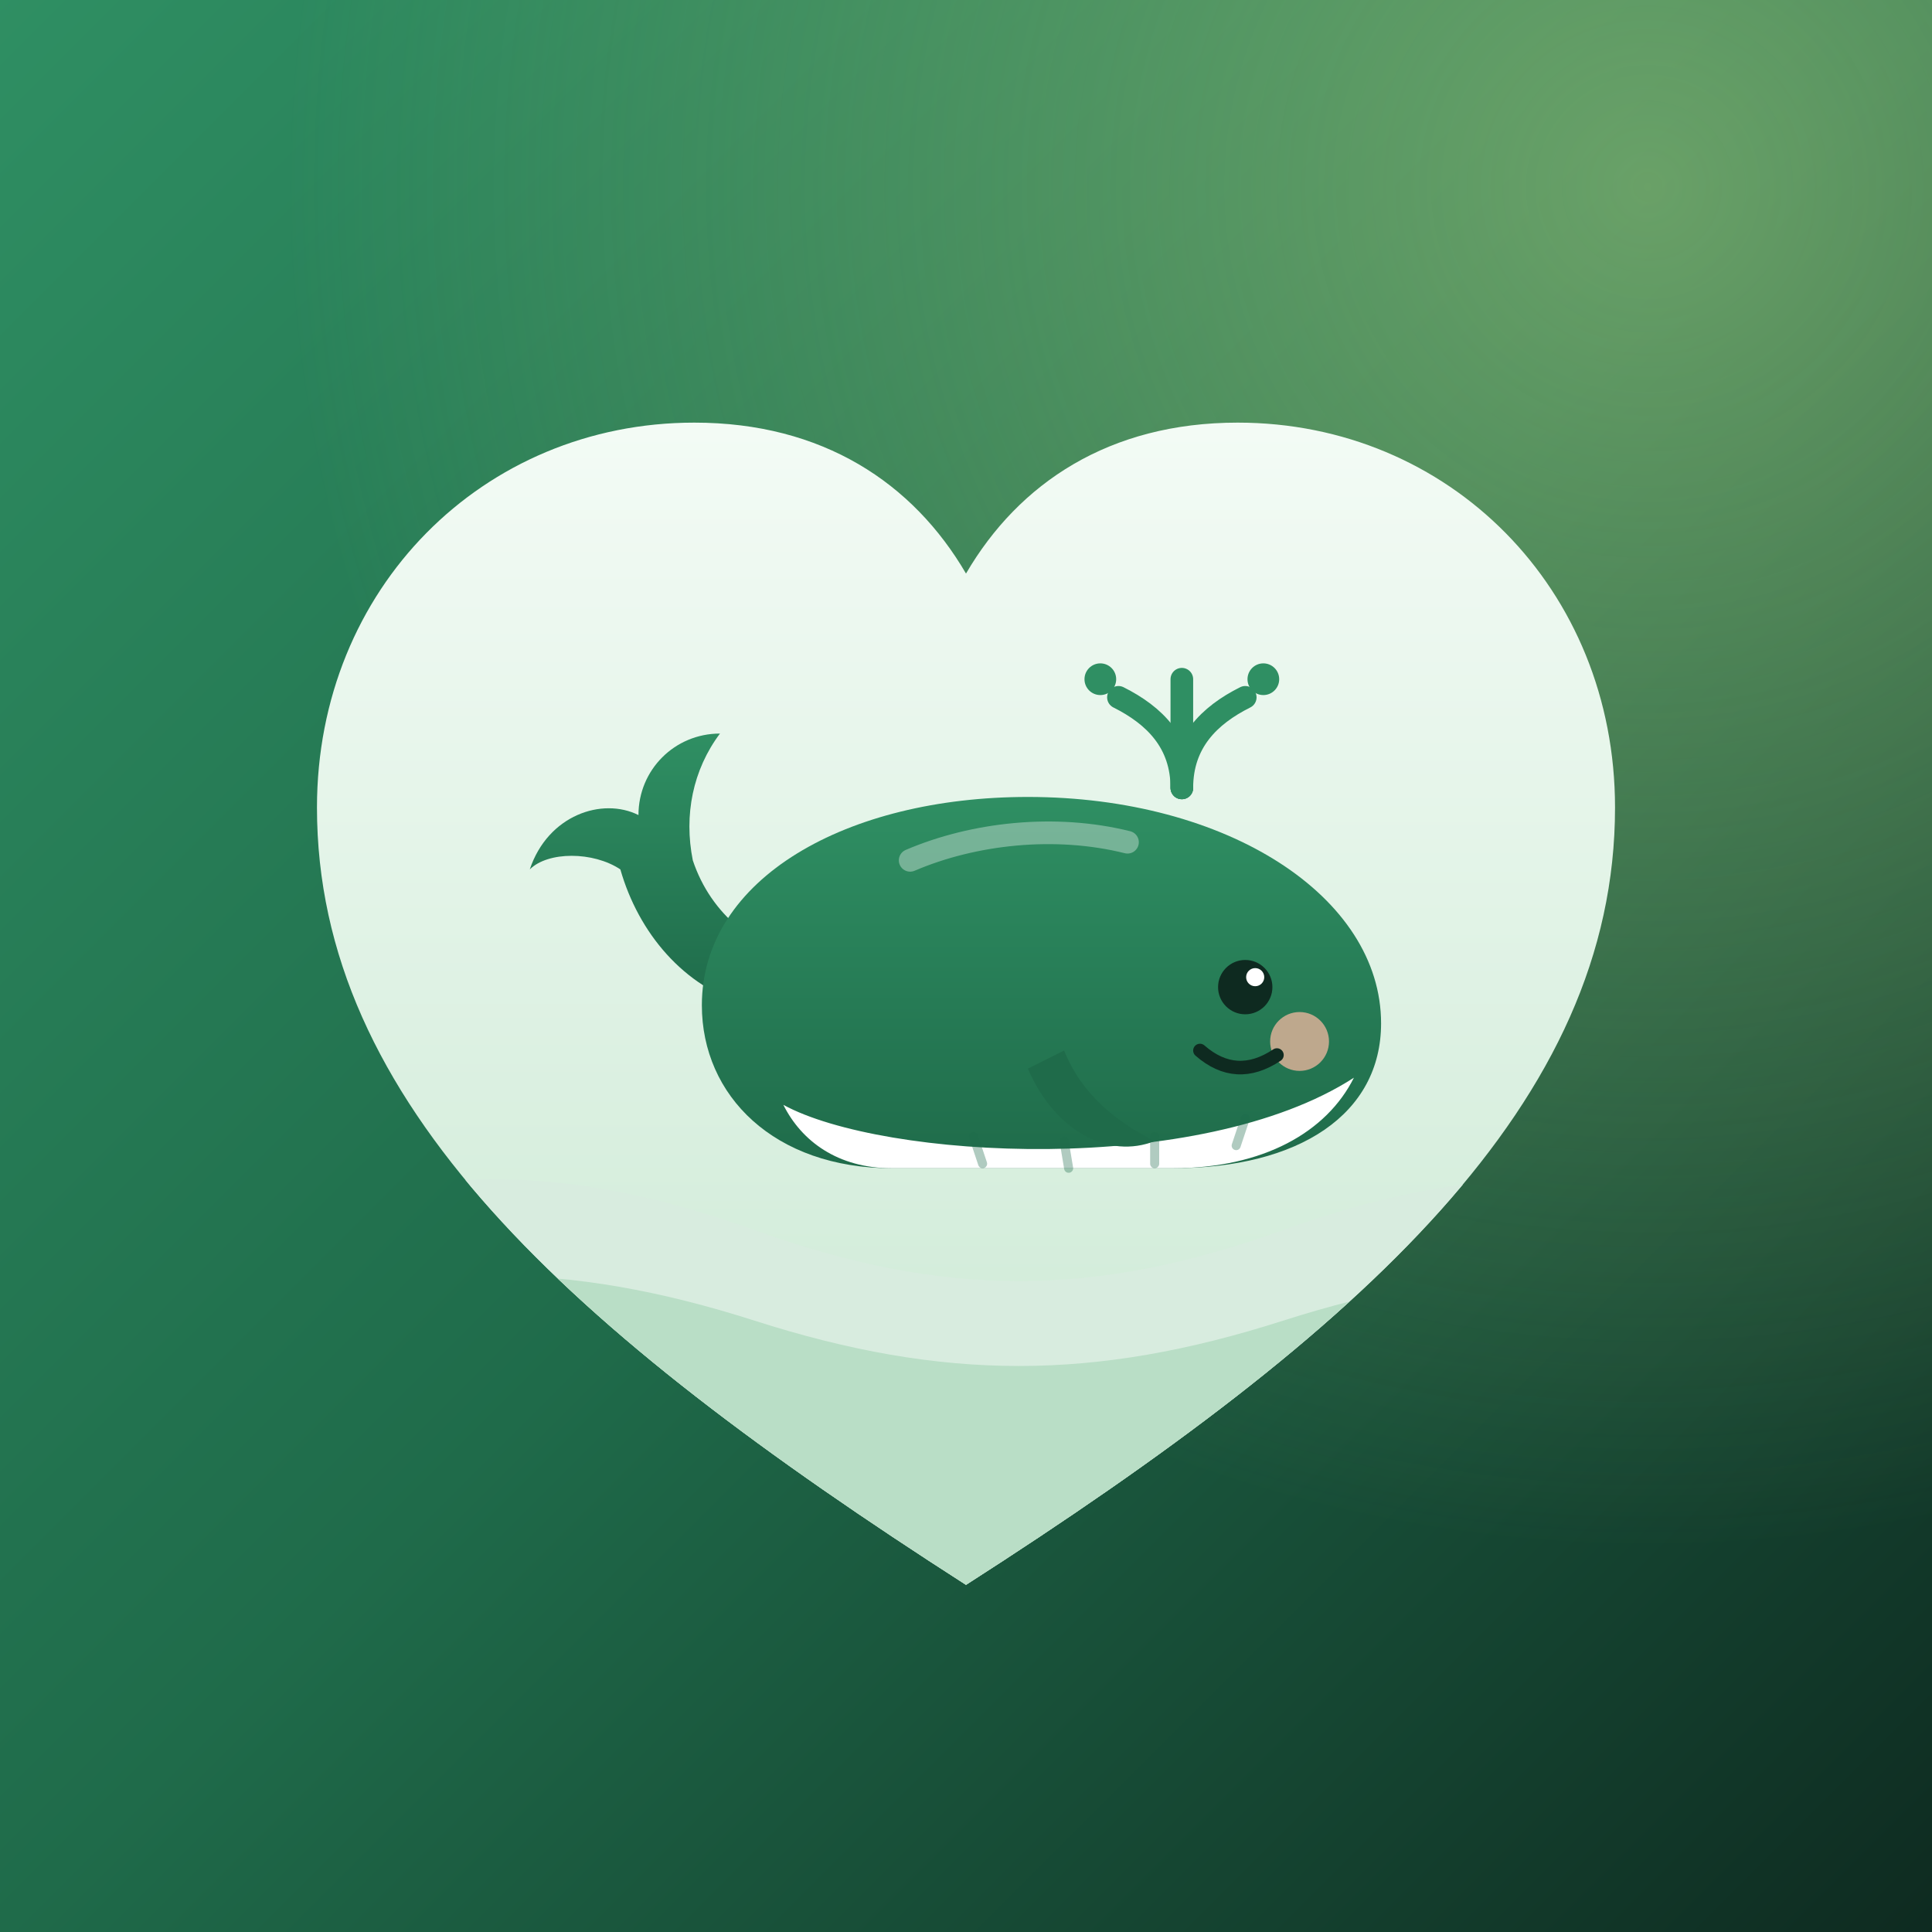
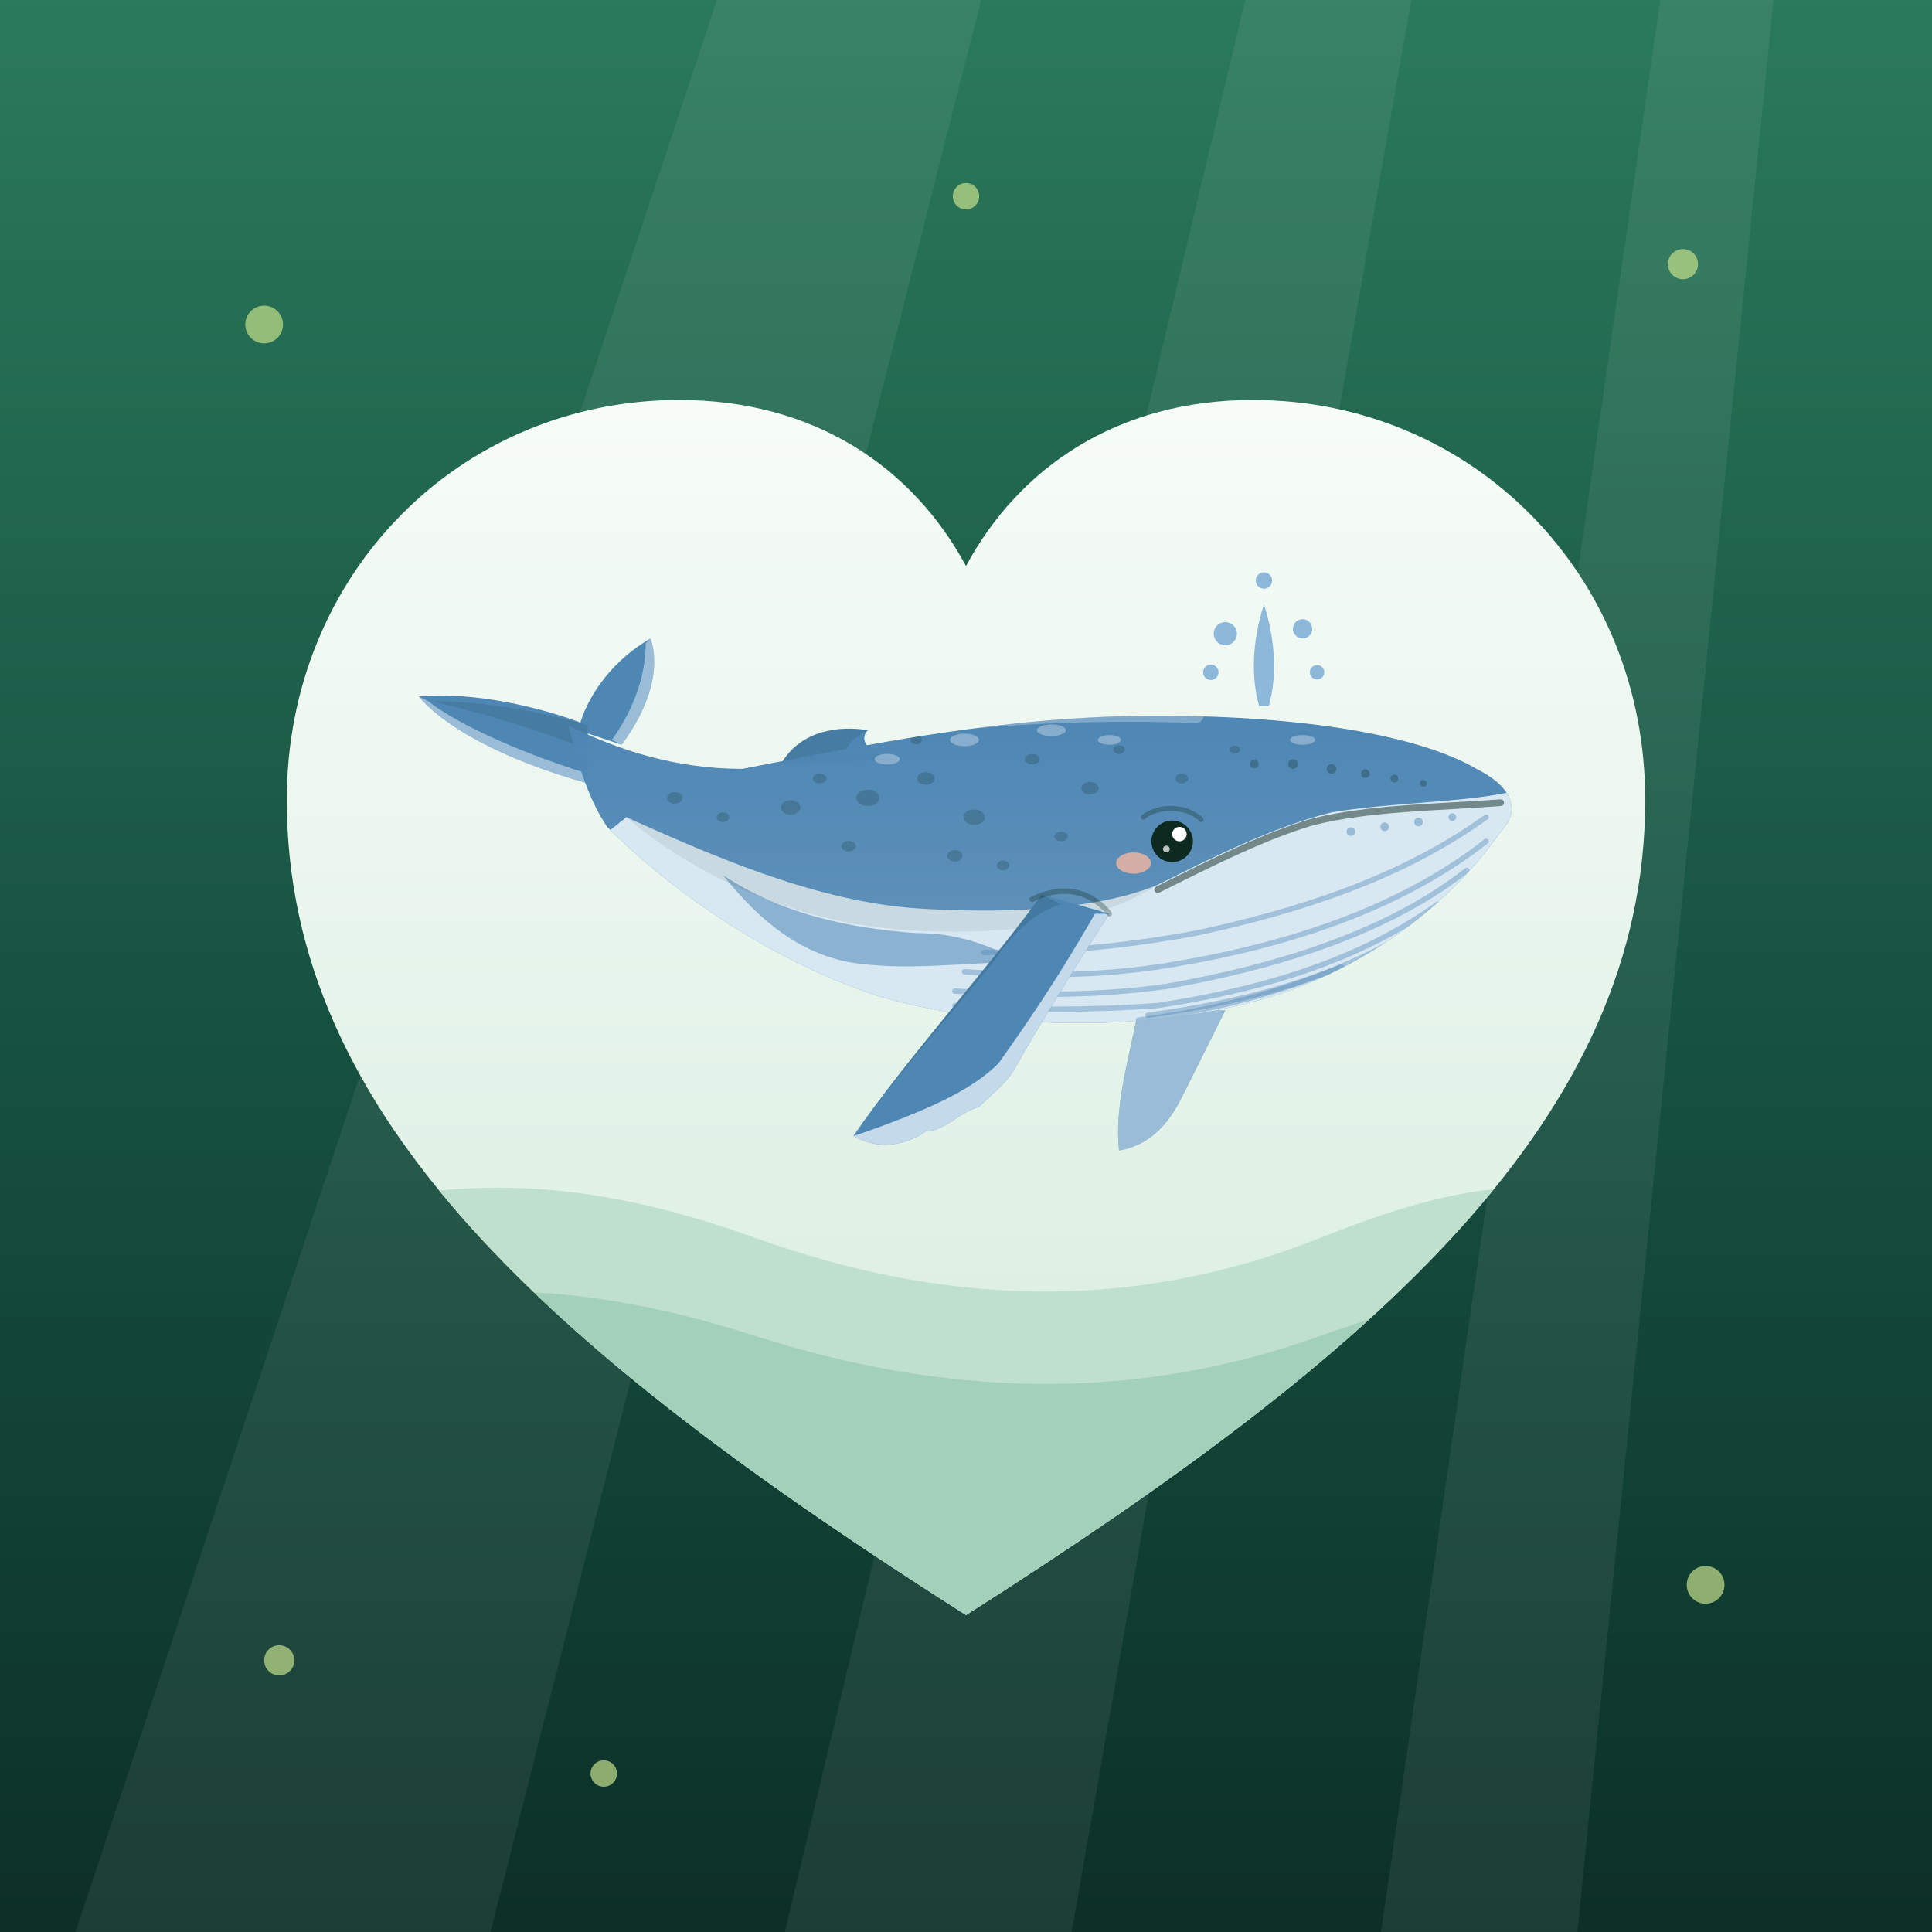
<svg xmlns="http://www.w3.org/2000/svg" viewBox="0 0 512 512">
  <defs>
-     <linearGradient id="fondo" x1="0" y1="0" x2="1" y2="1">
-       <stop offset="0" stop-color="#2F8F63" />
-       <stop offset="0.5" stop-color="#1F6B4A" />
-       <stop offset="1" stop-color="#0E2A20" />
+     <linearGradient id="mar" x1="0" y1="0" x2="0" y2="1">
+       <stop offset="0" stop-color="#2B7A5C" />
+       <stop offset="0.55" stop-color="#165040" />
+       <stop offset="1" stop-color="#0C2F27" />
    </linearGradient>
-     <radialGradient id="luz" cx="0.85" cy="0.1" r="0.7">
-       <stop offset="0" stop-color="#C3E08A" stop-opacity="0.45" />
-       <stop offset="1" stop-color="#C3E08A" stop-opacity="0" />
-     </radialGradient>
    <linearGradient id="corazon" x1="0" y1="0" x2="0" y2="1">
-       <stop offset="0" stop-color="#F3FBF5" />
-       <stop offset="1" stop-color="#C9E8D2" />
+       <stop offset="0" stop-color="#F7FCF8" />
+       <stop offset="1" stop-color="#D5ECDD" />
    </linearGradient>
    <linearGradient id="lomo" x1="0" y1="0" x2="0" y2="1">
-       <stop offset="0" stop-color="#2F8F63" />
-       <stop offset="1" stop-color="#1F6B4A" />
+       <stop offset="0" stop-color="#4E86B4" />
+       <stop offset="1" stop-color="#4E86B4" stop-opacity="0.85" />
    </linearGradient>
+     <clipPath id="cuerpo">
+       <path d="M38 33 C48 38 60 42 74 42 C100 37 128 31 160 31 C190 31 214 35 226 42 C234 46 235 51 231 55 C222 68 206 82 184 89 C158 97 126 96 102 89 C78 81 58 66 46 54 C42 48 40 41 38 33 Z" />
+     </clipPath>
    <clipPath id="dentro">
-       <path d="M256 420 C150 352 84 292 84 214 C84 156 128 112 184 112 C218 112 242 128 256 152 C270 128 294 112 328 112 C384 112 428 156 428 214 C428 292 362 352 256 420 Z" />
+       <path d="M256 428 C146 358 76 296 76 212 C76 152 122 106 180 106 C216 106 242 124 256 150 C270 124 296 106 332 106 C390 106 436 152 436 212 C436 296 366 358 256 428 Z" />
    </clipPath>
  </defs>
-   <rect width="512" height="512" fill="url(#fondo)" />
-   <rect width="512" height="512" fill="url(#luz)" />
-   <path d="M256 420 C150 352 84 292 84 214 C84 156 128 112 184 112 C218 112 242 128 256 152 C270 128 294 112 328 112 C384 112 428 156 428 214 C428 292 362 352 256 420 Z" fill="url(#corazon)" />
+   <rect width="512" height="512" fill="url(#mar)" />
+   <path d="M190 0h70L130 512H20zM330 0h44l-90 512h-76zM440 0h30l-52 512h-52z" fill="#fff" opacity="0.07" />
+   <g fill="#C3E08A" opacity="0.7">
+     <circle cx="70" cy="86" r="5" />
+     <circle cx="446" cy="70" r="4" />
+     <circle cx="452" cy="420" r="5" />
+     <circle cx="74" cy="440" r="4" />
+     <circle cx="256" cy="52" r="3.5" />
+     <circle cx="160" cy="470" r="3.5" />
+   </g>
+   <path d="M256 428 C146 358 76 296 76 212 C76 152 122 106 180 106 C216 106 242 124 256 150 C270 124 296 106 332 106 C390 106 436 152 436 212 C436 296 366 358 256 428 Z" fill="url(#corazon)" />
  <g clip-path="url(#dentro)">
-     <path d="M60 326 C110 308 150 308 200 326 C250 344 290 344 340 326 C390 308 430 308 470 326 L470 440 L60 440 Z" fill="#D8ECDF" />
-     <path d="M60 350 C110 334 150 334 200 350 C250 366 290 366 340 350 C390 334 430 334 470 350 L470 440 L60 440 Z" fill="#B9DEC6" />
-     <g transform="translate(138 168) scale(1.2)">
-       <g stroke="#2F8F63" stroke-width="5" stroke-linecap="round" fill="none">
-         <path d="M146 34 C146 24 140 18 132 14" />
-         <path d="M146 34 C146 24 152 18 160 14" />
-         <path d="M146 34 L146 10" />
+     <path d="M60 330 C110 310 150 310 200 328 S300 348 350 328 S420 312 460 330 V440 H60 Z" fill="#BFE0CE" />
+     <path d="M60 356 C110 338 150 338 200 354 S300 372 350 354 S420 340 460 356 V440 H60 Z" fill="#A3D0BA" />
+   </g>
+   <g transform="translate(102 150) scale(1.28)">
+     <g fill="#8DB8DA">
+       <path d="M181 29 C179 22 180 14 182 8 C184 14 185 22 183 29 Z" />
+       <circle cx="174" cy="14" r="2.4" />
+       <circle cx="190" cy="13" r="2" />
+       <circle cx="171" cy="22" r="1.6" />
+       <circle cx="193" cy="22" r="1.5" />
+       <circle cx="182" cy="3" r="1.7" />
+     </g>
+     <path d="M40 34 C42 26 48 19 55 15 C57 21 55 29 49 37 Z" fill="#4E86B4" />
+     <path d="M55 15 C57 21 55 29 49 37 L47 36 C52 29 54 22 54 16 Z" fill="#D8E8F3" fill-opacity="0.55" />
+     <path d="M42 33 C32 29 18 26 7 27 C12 33 24 40 42 45 Z" fill="#4E86B4" />
+     <path d="M7 27 C12 33 24 40 42 45 L42 43 C26 38 14 32 9 28 Z" fill="#D8E8F3" fill-opacity="0.55" />
+     <path d="M42 33 C32 30 20 28 10 28 C22 31 32 34 42 38 Z" fill="#0E2A20" fill-opacity="0.12" />
+     <path d="M82 41 C86 34 94 33 100 34 C98 36 100 39 106 40 Z" fill="#4E86B4" />
+     <path d="M82 41 C86 34 94 33 100 34 C96 36 94 39 96 41 Z" fill="#0E2A20" fill-opacity="0.12" />
+     <path d="M156 92 C154 102 151 112 152 121 C158 120 162 116 165 110 C168 104 171 98 174 92 Z" fill="#4E86B4" />
+     <path d="M156 92 C154 102 151 112 152 121 C158 120 162 116 165 110 C168 104 171 98 174 92 Z" fill="#D8E8F3" fill-opacity="0.55" />
+     <path d="M38 33 C48 38 60 42 74 42 C100 37 128 31 160 31 C190 31 214 35 226 42 C234 46 235 51 231 55 C222 68 206 82 184 89 C158 97 126 96 102 89 C78 81 58 66 46 54 C42 48 40 41 38 33 Z" fill="url(#lomo)" />
+     <g clip-path="url(#cuerpo)">
+       <path d="M232 47 C222 49 208 49 196 51 C184 54 172 60 160 66 C148 71 130 72 112 71 C92 70 72 62 50 52 L40 60 L40 140 L240 140 L240 47 Z" fill="#D8E8F3" />
+       <path d="M70 64 C82 72 96 75 110 76 C118 76 124 78 132 82 C120 82 108 84 96 82 C86 80 78 74 70 64 Z" fill="#4E86B4" fill-opacity="0.55" />
+       <g stroke="#4E86B4" stroke-opacity="0.4" stroke-width="1.1" stroke-linecap="round" fill="none">
+         <path d="M228 52 C214 62 196 70 168 76 C152 79 138 80 124 80" />
+         <path d="M228 57 C214 68 194 77 166 82 C150 85 136 85 120 84" />
+         <path d="M224 63 C210 74 190 82 162 87 C148 89 134 89 118 88" />
+         <path d="M218 70 C204 80 186 87 160 91 C146 92 132 92 118 91" />
+         <path d="M210 77 C196 85 180 90 158 93" />
+         <path d="M198 83 C186 88 172 92 156 94" />
      </g>
-       <circle cx="128" cy="10" r="3.5" fill="#2F8F63" />
-       <circle cx="164" cy="10" r="3.5" fill="#2F8F63" />
-       <path d="M50 82 C36 78 26 66 22 52 C16 48 6 48 2 52 C6 40 18 36 26 40 C26 30 34 22 44 22 C38 30 36 40 38 50 C42 62 52 70 64 72 Z" fill="url(#lomo)" />
-       <path d="M40 82 C40 54 72 36 112 36 C156 36 190 58 190 86 C190 106 172 118 144 118 L82 118 C56 118 40 102 40 82 Z" fill="url(#lomo)" />
-       <path d="M58 104 C80 116 150 120 184 98 C178 110 164 118 144 118 L82 118 C70 118 62 112 58 104 Z" fill="#FFFFFF" />
-       <g stroke="#1F6B4A" stroke-opacity="0.35" stroke-width="2" stroke-linecap="round">
-         <path d="M100 111 L102 117" />
-         <path d="M120 112 L121 118" />
-         <path d="M140 111 L140 117" />
-         <path d="M160 107 L158 113" />
+       <g fill="#4E86B4" fill-opacity="0.45">
+         <circle cx="200" cy="55" r="0.9" />
+         <circle cx="207" cy="54" r="0.9" />
+         <circle cx="214" cy="53" r="0.9" />
+         <circle cx="221" cy="52" r="0.8" />
      </g>
-       <path d="M112 96 C118 110 130 116 140 112 C132 108 124 102 120 92 Z" fill="#1F6B4A" />
-       <path d="M86 50 C100 44 118 42 134 46" stroke="#fff" stroke-opacity="0.35" stroke-width="5" stroke-linecap="round" fill="none" />
-       <circle cx="160" cy="78" r="6" fill="#0E2A20" />
-       <circle cx="162.2" cy="75.8" r="2" fill="#fff" />
-       <circle cx="172" cy="90" r="6.5" fill="#F2B8A0" opacity="0.75" />
-       <path d="M150 92 Q158 99 167 93" stroke="#0E2A20" stroke-width="3" stroke-linecap="round" fill="none" />
+       <path d="M50 52 C72 62 92 70 112 71 C130 72 148 71 160 66 C146 75 124 77 104 75 C84 73 64 64 50 52 Z" fill="#0E2A20" fill-opacity="0.08" />
+       <g fill="#0E2A20" fill-opacity="0.2">
+         <ellipse cx="60" cy="48" rx="1.6" ry="1.2" />
+         <ellipse cx="70" cy="52" rx="1.3" ry="1" />
+         <ellipse cx="84" cy="50" rx="2" ry="1.5" />
+         <ellipse cx="90" cy="44" rx="1.4" ry="1" />
+         <ellipse cx="100" cy="48" rx="2.4" ry="1.7" />
+         <ellipse cx="96" cy="58" rx="1.5" ry="1.1" />
+         <ellipse cx="110" cy="36" rx="1.2" ry="0.9" />
+         <ellipse cx="112" cy="44" rx="1.8" ry="1.3" />
+         <ellipse cx="118" cy="60" rx="1.6" ry="1.2" />
+         <ellipse cx="122" cy="52" rx="2.2" ry="1.6" />
+         <ellipse cx="128" cy="62" rx="1.3" ry="1" />
+         <ellipse cx="134" cy="40" rx="1.5" ry="1.1" />
+         <ellipse cx="140" cy="56" rx="1.4" ry="1" />
+         <ellipse cx="146" cy="46" rx="1.8" ry="1.3" />
+         <ellipse cx="152" cy="38" rx="1.2" ry="0.9" />
+         <ellipse cx="165" cy="44" rx="1.3" ry="1" />
+         <ellipse cx="176" cy="38" rx="1.1" ry="0.8" />
+       </g>
+       <g fill="#0E2A20" fill-opacity="0.28">
+         <circle cx="180" cy="41" r="0.9" />
+         <circle cx="188" cy="41" r="1" />
+         <circle cx="196" cy="42" r="1" />
+         <circle cx="203" cy="43" r="0.9" />
+         <circle cx="209" cy="44" r="0.8" />
+         <circle cx="215" cy="45" r="0.7" />
+       </g>
+       <g fill="#fff" fill-opacity="0.32">
+         <ellipse cx="104" cy="40" rx="2.6" ry="1.1" />
+         <ellipse cx="120" cy="36" rx="3" ry="1.3" />
+         <ellipse cx="138" cy="34" rx="3" ry="1.2" />
+         <ellipse cx="150" cy="36" rx="2.4" ry="1" />
+         <ellipse cx="190" cy="36" rx="2.6" ry="1" />
+       </g>
+       <path d="M90 37 C112 32 140 30 168 31" stroke="#fff" stroke-opacity="0.28" stroke-width="3" stroke-linecap="round" fill="none" />
    </g>
+     <path d="M231 49 C218 50 204 50 192 53 C182 56 172 61 160 67" stroke="#0E2A20" stroke-opacity="0.5" stroke-width="1.4" stroke-linecap="round" fill="none" />
+     <path d="M136 68 C126 82 108 102 97 118 C102 121 108 120 112 117 C116 117 119 113 123 112 C126 109 129 107 131 103 C135 96 141 86 150 72 Z" fill="#4E86B4" />
+     <path d="M97 118 C102 121 108 120 112 117 C116 117 119 113 123 112 C126 109 129 107 131 103 C135 96 141 86 150 72 L147 72 C139 86 132 96 127 103 C122 108 114 112 100 117 Z" fill="#D8E8F3" fill-opacity="0.85" />
+     <path d="M136 68 C126 82 108 102 97 118 C104 108 116 94 126 82 C130 76 134 72 140 70 Z" fill="#0E2A20" fill-opacity="0.14" />
+     <path d="M134 69 C140 66 146 67 150 72" stroke="#0E2A20" stroke-opacity="0.3" stroke-width="1.1" stroke-linecap="round" fill="none" />
+     <path d="M157 52 C160 49.5 166 49.5 169 52.5" stroke="#0E2A20" stroke-opacity="0.3" stroke-width="1" stroke-linecap="round" fill="none" />
+     <circle cx="163" cy="57" r="4.3" fill="#0E2A20" />
+     <circle cx="164.5" cy="55.5" r="1.5" fill="#fff" />
+     <circle cx="161.8" cy="58.6" r="0.7" fill="#fff" fill-opacity="0.7" />
+     <ellipse cx="155" cy="61.5" rx="3.6" ry="2.2" fill="#F2B8A0" opacity="0.8" />
  </g>
</svg>
